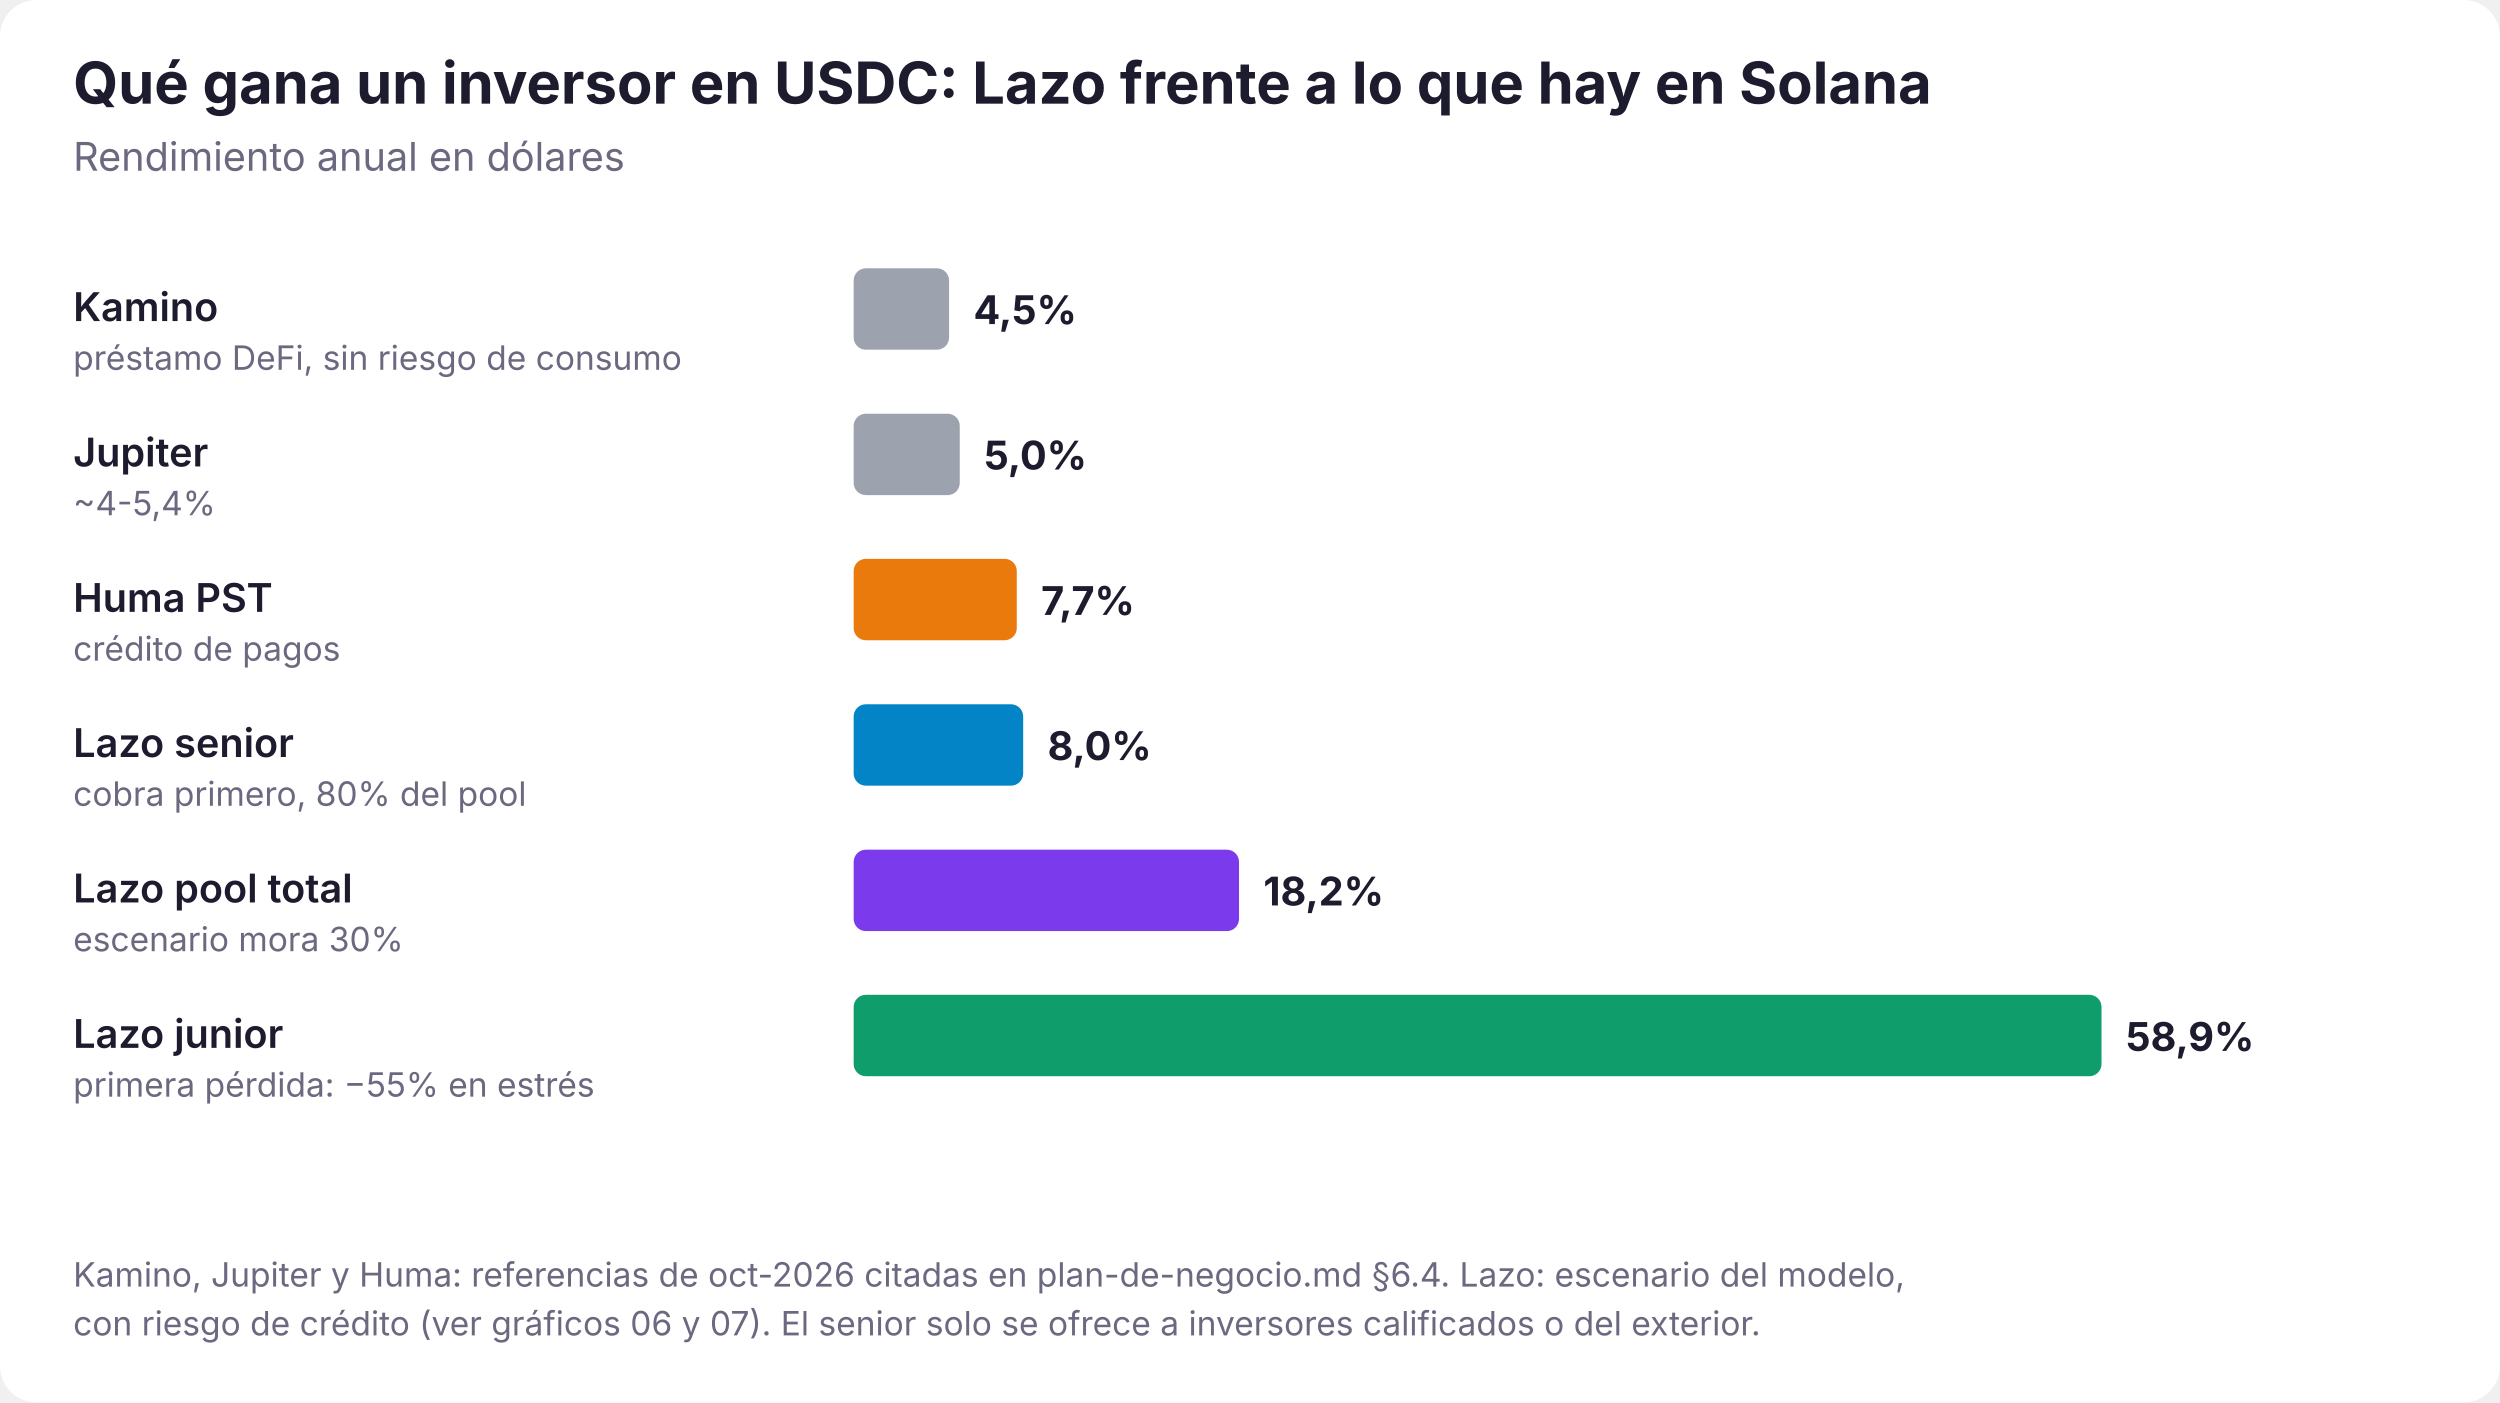
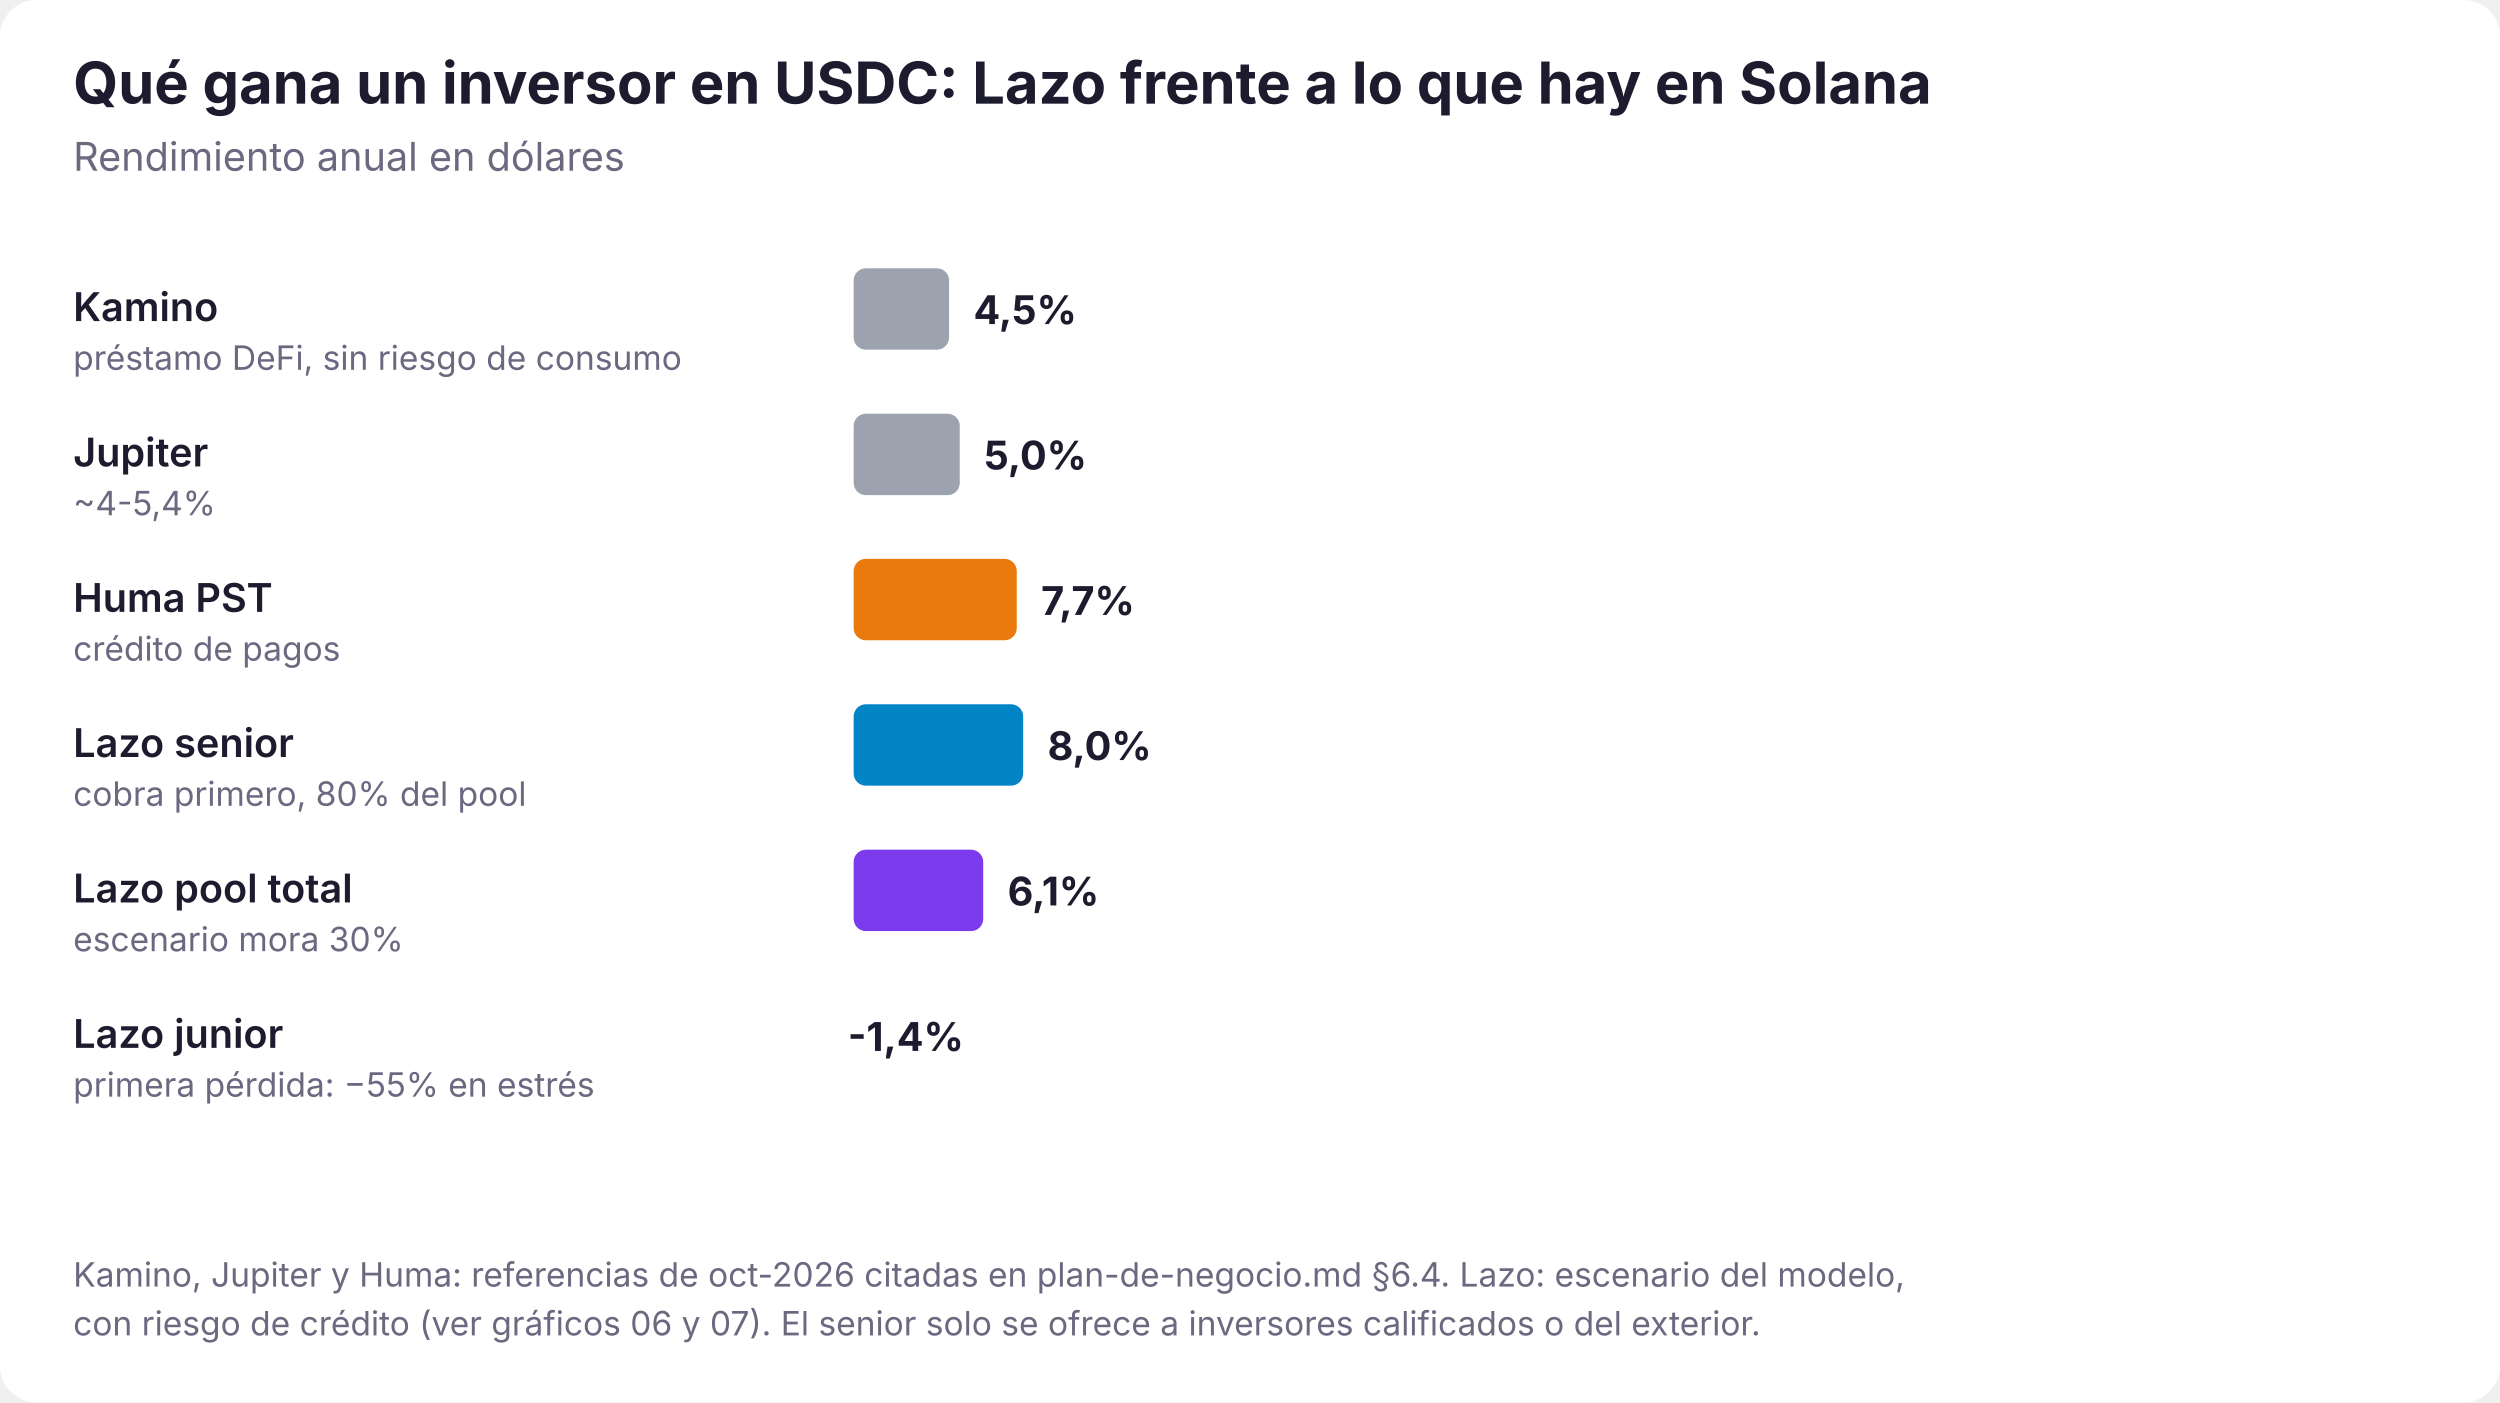
<svg xmlns="http://www.w3.org/2000/svg" width="820" height="460" viewBox="0 0 820 460" font-family="Inter, -apple-system, 'Segoe UI', Helvetica, Arial, sans-serif">
  <rect width="820" height="460" fill="#ffffff" rx="12" />
  <text x="24.0" y="34.0" font-size="19" fill="#1d1b2e" text-anchor="start" font-weight="700">Qué gana un inversor en USDC: Lazo frente a lo que hay en Solana</text>
  <text x="24.0" y="56.0" font-size="13" fill="#6b6880" text-anchor="start" font-weight="normal">Rendimiento anual en dólares</text>
  <text x="24.0" y="105.3" font-size="13" fill="#1d1b2e" text-anchor="start" font-weight="600">Kamino</text>
  <text x="24.0" y="121.3" font-size="11" fill="#6b6880" text-anchor="start" font-weight="normal">préstamo DeFi, sin riesgo de consumo</text>
  <rect x="280" y="88.0" width="31.3" height="26.7" rx="4" fill="#9ca3af" />
  <text x="319.3" y="106.3" font-size="13" fill="#1d1b2e" text-anchor="start" font-weight="700">4,5%</text>
  <text x="24.0" y="153.0" font-size="13" fill="#1d1b2e" text-anchor="start" font-weight="600">Jupiter</text>
  <text x="24.0" y="169.0" font-size="11" fill="#6b6880" text-anchor="start" font-weight="normal">~4-5,4%</text>
  <rect x="280" y="135.7" width="34.8" height="26.7" rx="4" fill="#9ca3af" />
  <text x="322.8" y="154.0" font-size="13" fill="#1d1b2e" text-anchor="start" font-weight="700">5,0%</text>
  <text x="24.0" y="200.7" font-size="13" fill="#1d1b2e" text-anchor="start" font-weight="600">Huma PST</text>
  <text x="24.0" y="216.7" font-size="11" fill="#6b6880" text-anchor="start" font-weight="normal">crédito de pagos</text>
  <rect x="280" y="183.3" width="53.5" height="26.7" rx="4" fill="#ea7a0c" />
  <text x="341.5" y="201.7" font-size="13" fill="#1d1b2e" text-anchor="start" font-weight="700">7,7%</text>
  <text x="24.0" y="248.3" font-size="13" fill="#1d1b2e" text-anchor="start" font-weight="600">Lazo senior</text>
  <text x="24.0" y="264.3" font-size="11" fill="#6b6880" text-anchor="start" font-weight="normal">cobra primero, 80% del pool</text>
  <rect x="280" y="231.0" width="55.6" height="26.7" rx="4" fill="#0284c7" />
  <text x="343.6" y="249.3" font-size="13" fill="#1d1b2e" text-anchor="start" font-weight="700">8,0%</text>
  <text x="24.0" y="296.0" font-size="13" fill="#1d1b2e" text-anchor="start" font-weight="600">Lazo pool total</text>
  <text x="24.0" y="312.0" font-size="11" fill="#6b6880" text-anchor="start" font-weight="normal">escenario mora 30%</text>
-   <rect x="280" y="278.7" width="126.4" height="26.7" rx="4" fill="#7c3aed" />
-   <text x="414.4" y="297.0" font-size="13" fill="#1d1b2e" text-anchor="start" font-weight="700">18,2%</text>
+   <rect x="280" y="278.7" width="42.5" height="26.7" rx="4" fill="#7c3aed" />
+   <text x="330.5" y="297.0" font-size="13" fill="#1d1b2e" text-anchor="start" font-weight="700">6,1%</text>
  <text x="24.0" y="343.7" font-size="13" fill="#1d1b2e" text-anchor="start" font-weight="600">Lazo junior</text>
  <text x="24.0" y="359.7" font-size="11" fill="#6b6880" text-anchor="start" font-weight="normal">primera pérdida: −55% en estrés</text>
-   <rect x="280" y="326.3" width="409.3" height="26.7" rx="4" fill="#0f9d6b" />
-   <text x="697.3" y="344.7" font-size="13" fill="#1d1b2e" text-anchor="start" font-weight="700">58,9%</text>
+   <rect x="280" y="326.3" width="-9.9" height="26.7" rx="4" fill="#0f9d6b" />
+   <text x="278.1" y="344.7" font-size="13" fill="#1d1b2e" text-anchor="start" font-weight="700">-1,4%</text>
  <text x="24.0" y="422.0" font-size="11" fill="#6b6880" text-anchor="start" font-weight="normal">Kamino, Jupiter y Huma: referencias de oct-2026 citadas en plan-de-negocio.md §6.4. Lazo: escenario del modelo,</text>
  <text x="24.0" y="438.0" font-size="11" fill="#6b6880" text-anchor="start" font-weight="normal">con riesgo de crédito (ver gráficos 06 y 07). El senior solo se ofrece a inversores calificados o del exterior.</text>
</svg>
